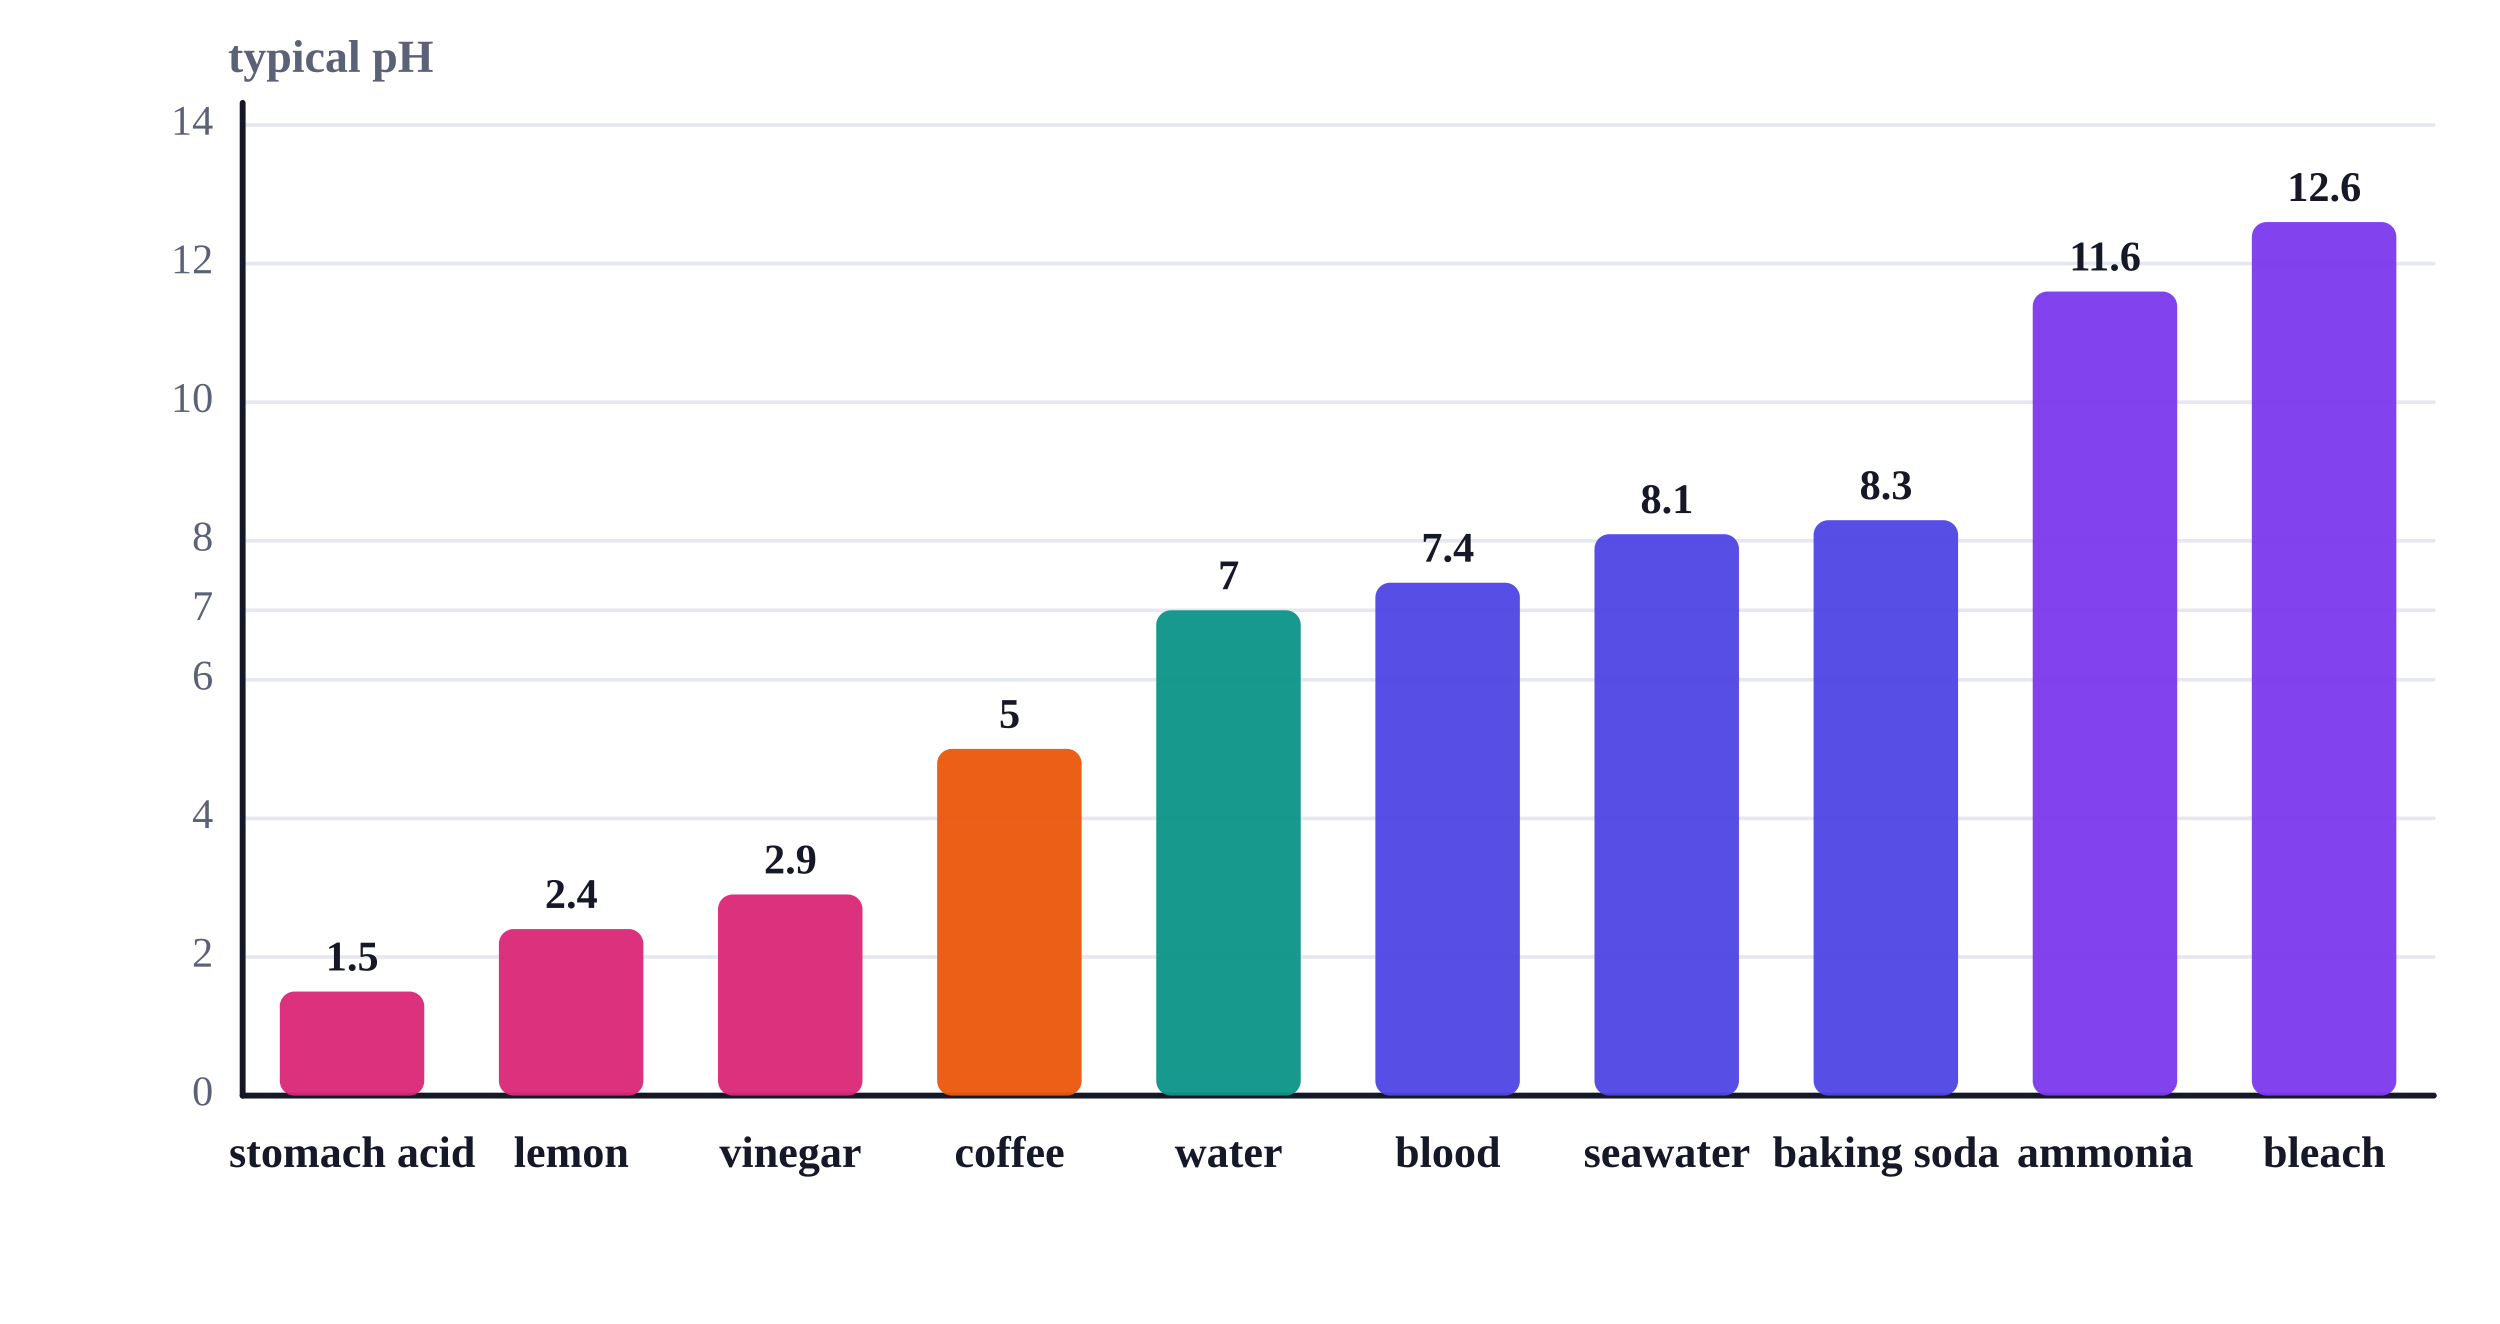
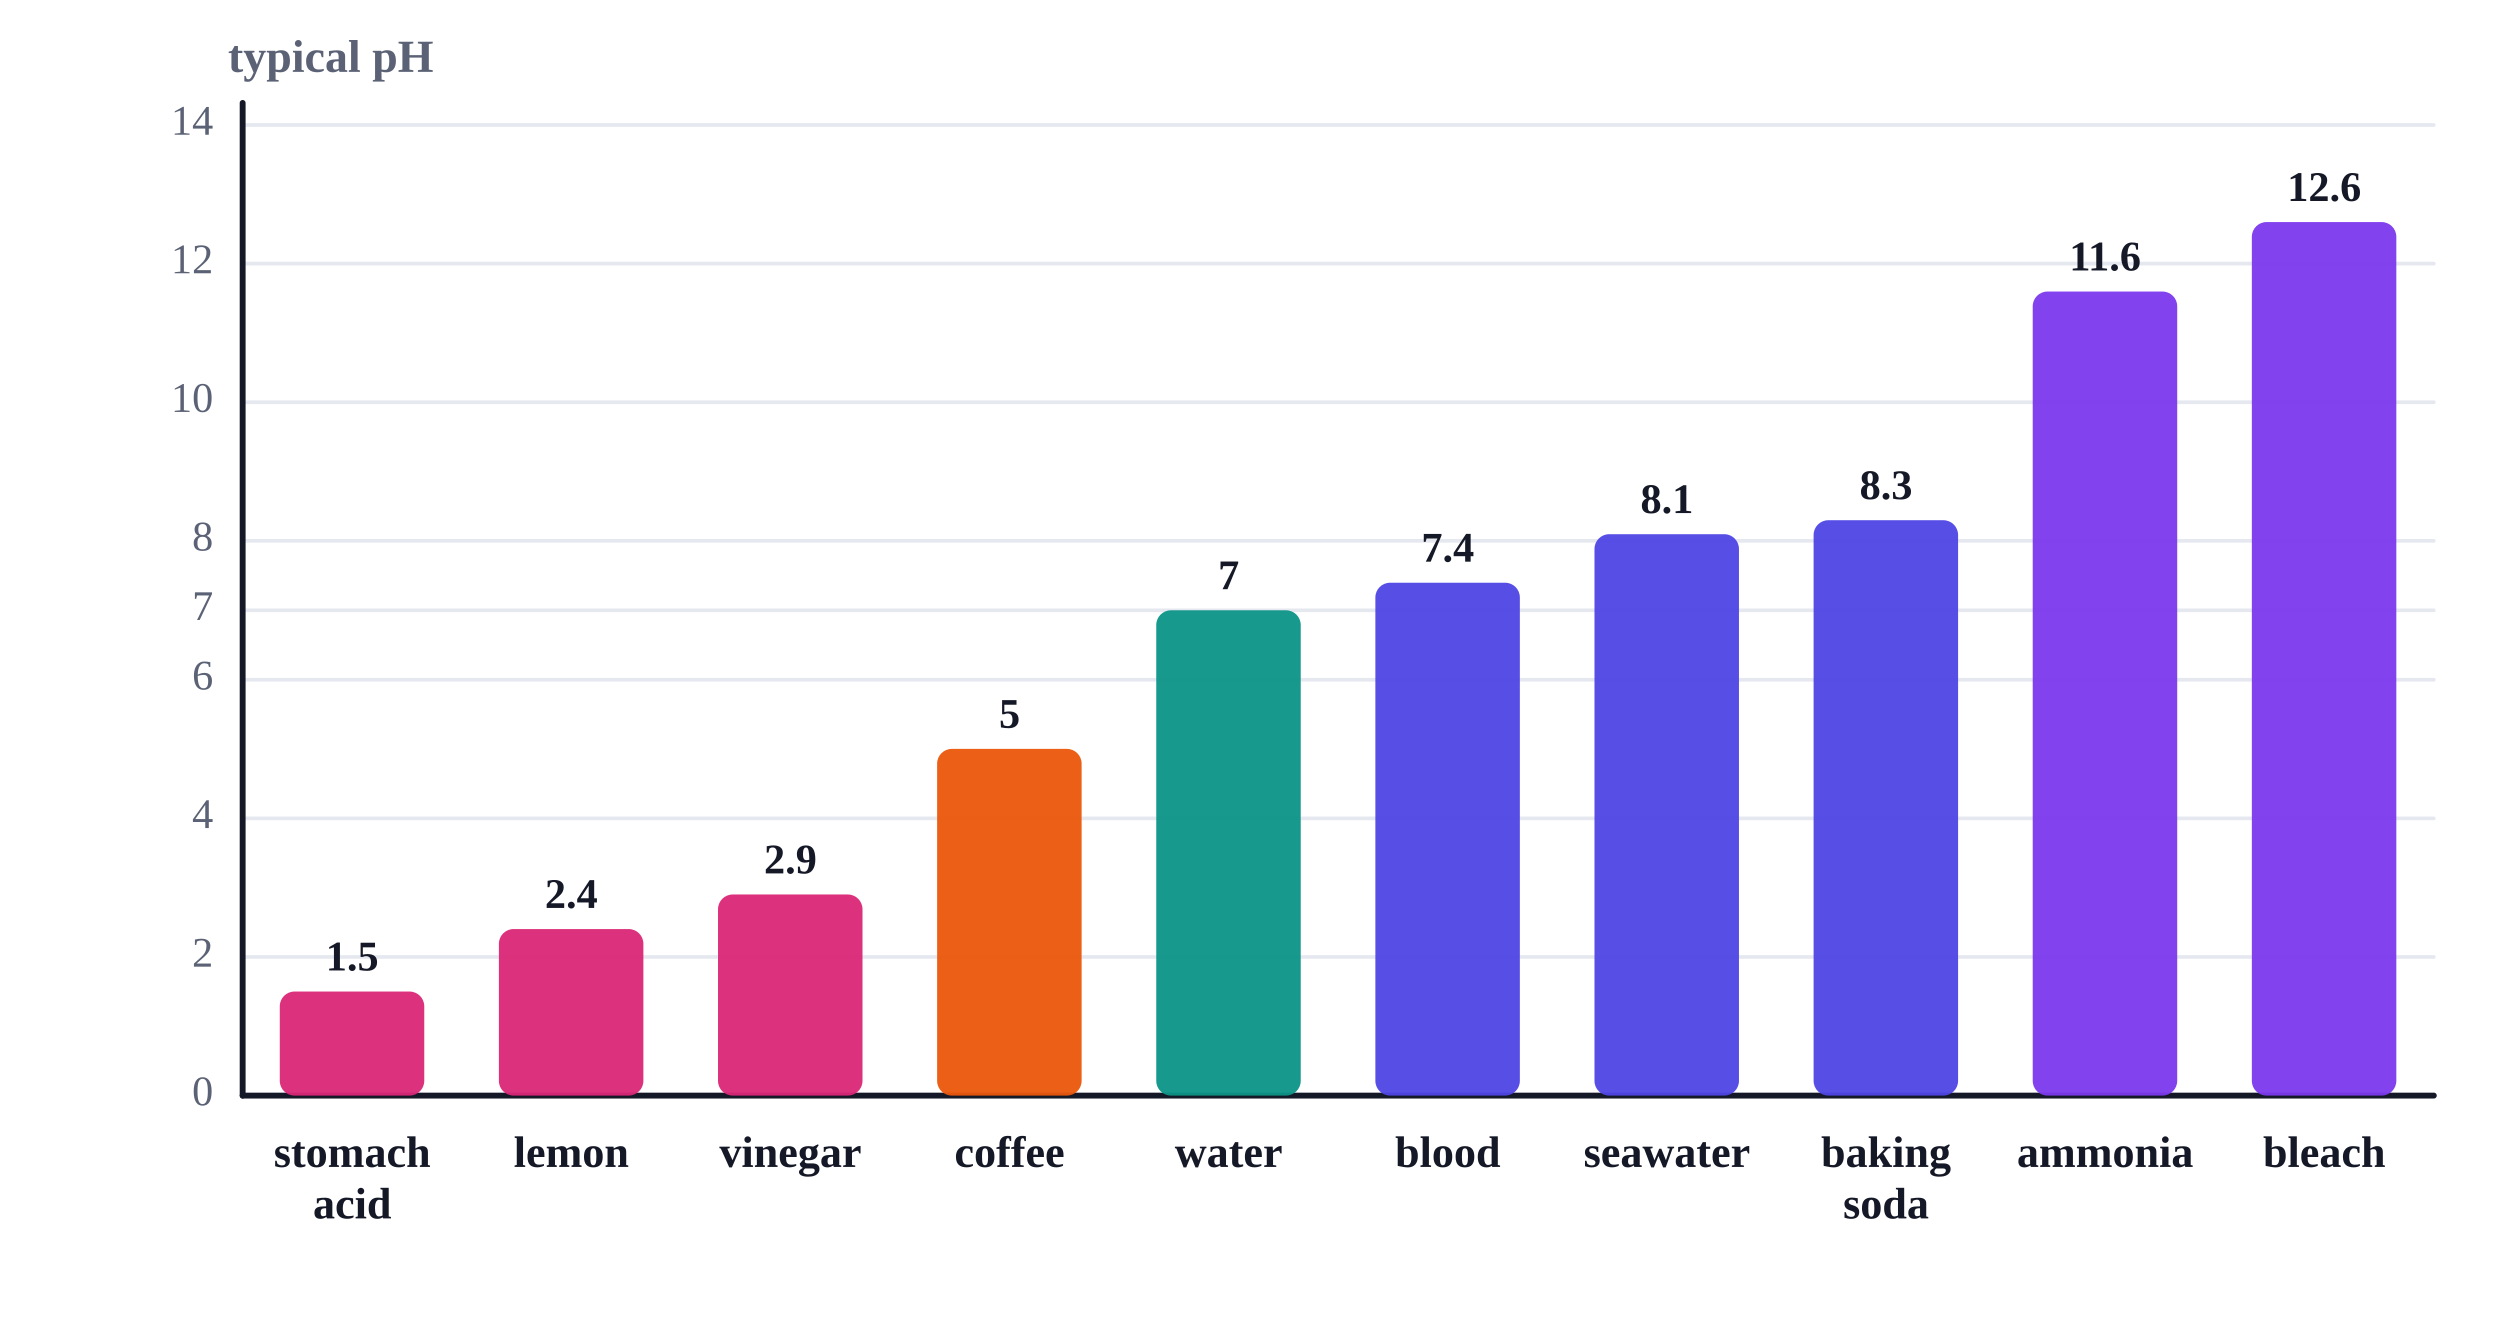
<svg xmlns="http://www.w3.org/2000/svg" viewBox="0 0 680.0 360.0" width="680.0" height="360.0" role="img" aria-label="Bar chart of typical pH values from stomach acid 1.5 through pure water 7 to bleach 12.6." style="color:var(--vx-ink, #151826);font-family:inherit;max-width:100%;height:auto">
  <path d="M66.0 298.0 L662.0 298.0" stroke="var(--vx-grid, #e6e8f0)" stroke-width="1" stroke-linecap="round" fill="none" />
  <text x="58.0" y="298.0" font-size="11.5" font-weight="500" text-anchor="end" dominant-baseline="middle" fill="var(--vx-soft, #5b6275)">0</text>
  <path d="M66.0 260.3 L662.0 260.3" stroke="var(--vx-grid, #e6e8f0)" stroke-width="1" stroke-linecap="round" fill="none" />
  <text x="58.0" y="260.3" font-size="11.5" font-weight="500" text-anchor="end" dominant-baseline="middle" fill="var(--vx-soft, #5b6275)">2</text>
  <path d="M66.0 222.6 L662.0 222.6" stroke="var(--vx-grid, #e6e8f0)" stroke-width="1" stroke-linecap="round" fill="none" />
  <text x="58.0" y="222.6" font-size="11.5" font-weight="500" text-anchor="end" dominant-baseline="middle" fill="var(--vx-soft, #5b6275)">4</text>
  <path d="M66.0 184.9 L662.0 184.9" stroke="var(--vx-grid, #e6e8f0)" stroke-width="1" stroke-linecap="round" fill="none" />
  <text x="58.0" y="184.9" font-size="11.5" font-weight="500" text-anchor="end" dominant-baseline="middle" fill="var(--vx-soft, #5b6275)">6</text>
  <path d="M66.0 166.0 L662.0 166.0" stroke="var(--vx-grid, #e6e8f0)" stroke-width="1" stroke-linecap="round" fill="none" />
  <text x="58.0" y="166.0" font-size="11.5" font-weight="500" text-anchor="end" dominant-baseline="middle" fill="var(--vx-soft, #5b6275)">7</text>
  <path d="M66.0 147.1 L662.0 147.1" stroke="var(--vx-grid, #e6e8f0)" stroke-width="1" stroke-linecap="round" fill="none" />
  <text x="58.0" y="147.1" font-size="11.5" font-weight="500" text-anchor="end" dominant-baseline="middle" fill="var(--vx-soft, #5b6275)">8</text>
  <path d="M66.0 109.4 L662.0 109.4" stroke="var(--vx-grid, #e6e8f0)" stroke-width="1" stroke-linecap="round" fill="none" />
  <text x="58.0" y="109.4" font-size="11.5" font-weight="500" text-anchor="end" dominant-baseline="middle" fill="var(--vx-soft, #5b6275)">10</text>
  <path d="M66.0 71.7 L662.0 71.7" stroke="var(--vx-grid, #e6e8f0)" stroke-width="1" stroke-linecap="round" fill="none" />
  <text x="58.0" y="71.7" font-size="11.5" font-weight="500" text-anchor="end" dominant-baseline="middle" fill="var(--vx-soft, #5b6275)">12</text>
  <path d="M66.0 34.0 L662.0 34.0" stroke="var(--vx-grid, #e6e8f0)" stroke-width="1" stroke-linecap="round" fill="none" />
  <text x="58.0" y="34.0" font-size="11.5" font-weight="500" text-anchor="end" dominant-baseline="middle" fill="var(--vx-soft, #5b6275)">14</text>
  <path d="M66.0 28.0 L66.0 298.0" stroke="var(--vx-ink, #151826)" stroke-width="1.6" stroke-linecap="round" fill="none" />
  <path d="M66.0 298.0 L662.0 298.0" stroke="var(--vx-ink, #151826)" stroke-width="1.6" stroke-linecap="round" fill="none" />
  <text x="62.0" y="16.0" font-size="12.5" font-weight="600" text-anchor="start" dominant-baseline="middle" fill="var(--vx-soft, #5b6275)">typical pH</text>
-   <text x="95.8" y="314.0" font-size="12" font-weight="600" text-anchor="middle" dominant-baseline="middle" fill="var(--vx-ink, #151826)">stomach acid</text>
+   <text x="95.8" y="314.0" font-size="12" font-weight="600" text-anchor="middle" dominant-baseline="middle" fill="var(--vx-ink, #151826)">stomach</text>
+   <text x="95.8" y="328.0" font-size="12" font-weight="600" text-anchor="middle" dominant-baseline="middle" fill="var(--vx-ink, #151826)">acid</text>
  <text x="155.4" y="314.0" font-size="12" font-weight="600" text-anchor="middle" dominant-baseline="middle" fill="var(--vx-ink, #151826)">lemon</text>
  <text x="215.0" y="314.0" font-size="12" font-weight="600" text-anchor="middle" dominant-baseline="middle" fill="var(--vx-ink, #151826)">vinegar</text>
  <text x="274.6" y="314.0" font-size="12" font-weight="600" text-anchor="middle" dominant-baseline="middle" fill="var(--vx-ink, #151826)">coffee</text>
  <text x="334.2" y="314.0" font-size="12" font-weight="600" text-anchor="middle" dominant-baseline="middle" fill="var(--vx-ink, #151826)">water</text>
  <text x="393.8" y="314.0" font-size="12" font-weight="600" text-anchor="middle" dominant-baseline="middle" fill="var(--vx-ink, #151826)">blood</text>
  <text x="453.4" y="314.0" font-size="12" font-weight="600" text-anchor="middle" dominant-baseline="middle" fill="var(--vx-ink, #151826)">seawater</text>
-   <text x="513.0" y="314.0" font-size="12" font-weight="600" text-anchor="middle" dominant-baseline="middle" fill="var(--vx-ink, #151826)">baking soda</text>
+   <text x="513.0" y="314.0" font-size="12" font-weight="600" text-anchor="middle" dominant-baseline="middle" fill="var(--vx-ink, #151826)">baking</text>
+   <text x="513.0" y="328.0" font-size="12" font-weight="600" text-anchor="middle" dominant-baseline="middle" fill="var(--vx-ink, #151826)">soda</text>
  <text x="572.6" y="314.0" font-size="12" font-weight="600" text-anchor="middle" dominant-baseline="middle" fill="var(--vx-ink, #151826)">ammonia</text>
  <text x="632.2" y="314.0" font-size="12" font-weight="600" text-anchor="middle" dominant-baseline="middle" fill="var(--vx-ink, #151826)">bleach</text>
  <rect x="76.1" y="269.7" width="39.3" height="28.3" rx="4" fill="var(--vx-a2, #db2777)" fill-opacity="0.95" />
  <text x="95.8" y="260.7" font-size="11.5" font-weight="600" text-anchor="middle" dominant-baseline="middle" fill="var(--vx-ink, #151826)">1.5</text>
  <rect x="135.7" y="252.7" width="39.3" height="45.3" rx="4" fill="var(--vx-a2, #db2777)" fill-opacity="0.95" />
  <text x="155.4" y="243.7" font-size="11.5" font-weight="600" text-anchor="middle" dominant-baseline="middle" fill="var(--vx-ink, #151826)">2.4</text>
  <rect x="195.3" y="243.3" width="39.3" height="54.7" rx="4" fill="var(--vx-a2, #db2777)" fill-opacity="0.95" />
  <text x="215.0" y="234.3" font-size="11.5" font-weight="600" text-anchor="middle" dominant-baseline="middle" fill="var(--vx-ink, #151826)">2.9</text>
  <rect x="254.9" y="203.7" width="39.3" height="94.3" rx="4" fill="var(--vx-a3, #ea580c)" fill-opacity="0.95" />
  <text x="274.6" y="194.7" font-size="11.5" font-weight="600" text-anchor="middle" dominant-baseline="middle" fill="var(--vx-ink, #151826)">5</text>
  <rect x="314.5" y="166.0" width="39.3" height="132.0" rx="4" fill="var(--vx-a4, #0d9488)" fill-opacity="0.95" />
  <text x="334.2" y="157.0" font-size="11.5" font-weight="600" text-anchor="middle" dominant-baseline="middle" fill="var(--vx-ink, #151826)">7</text>
  <rect x="374.1" y="158.5" width="39.3" height="139.5" rx="4" fill="var(--vx-a1, #4f46e5)" fill-opacity="0.95" />
  <text x="393.8" y="149.5" font-size="11.5" font-weight="600" text-anchor="middle" dominant-baseline="middle" fill="var(--vx-ink, #151826)">7.4</text>
  <rect x="433.7" y="145.3" width="39.3" height="152.7" rx="4" fill="var(--vx-a1, #4f46e5)" fill-opacity="0.95" />
  <text x="453.4" y="136.3" font-size="11.5" font-weight="600" text-anchor="middle" dominant-baseline="middle" fill="var(--vx-ink, #151826)">8.1</text>
  <rect x="493.3" y="141.5" width="39.3" height="156.5" rx="4" fill="var(--vx-a1, #4f46e5)" fill-opacity="0.95" />
  <text x="513.0" y="132.5" font-size="11.5" font-weight="600" text-anchor="middle" dominant-baseline="middle" fill="var(--vx-ink, #151826)">8.3</text>
  <rect x="552.9" y="79.3" width="39.3" height="218.7" rx="4" fill="var(--vx-a5, #7c3aed)" fill-opacity="0.95" />
  <text x="572.6" y="70.3" font-size="11.5" font-weight="600" text-anchor="middle" dominant-baseline="middle" fill="var(--vx-ink, #151826)">11.6</text>
  <rect x="612.5" y="60.4" width="39.3" height="237.6" rx="4" fill="var(--vx-a5, #7c3aed)" fill-opacity="0.95" />
  <text x="632.2" y="51.4" font-size="11.5" font-weight="600" text-anchor="middle" dominant-baseline="middle" fill="var(--vx-ink, #151826)">12.6</text>
</svg>
